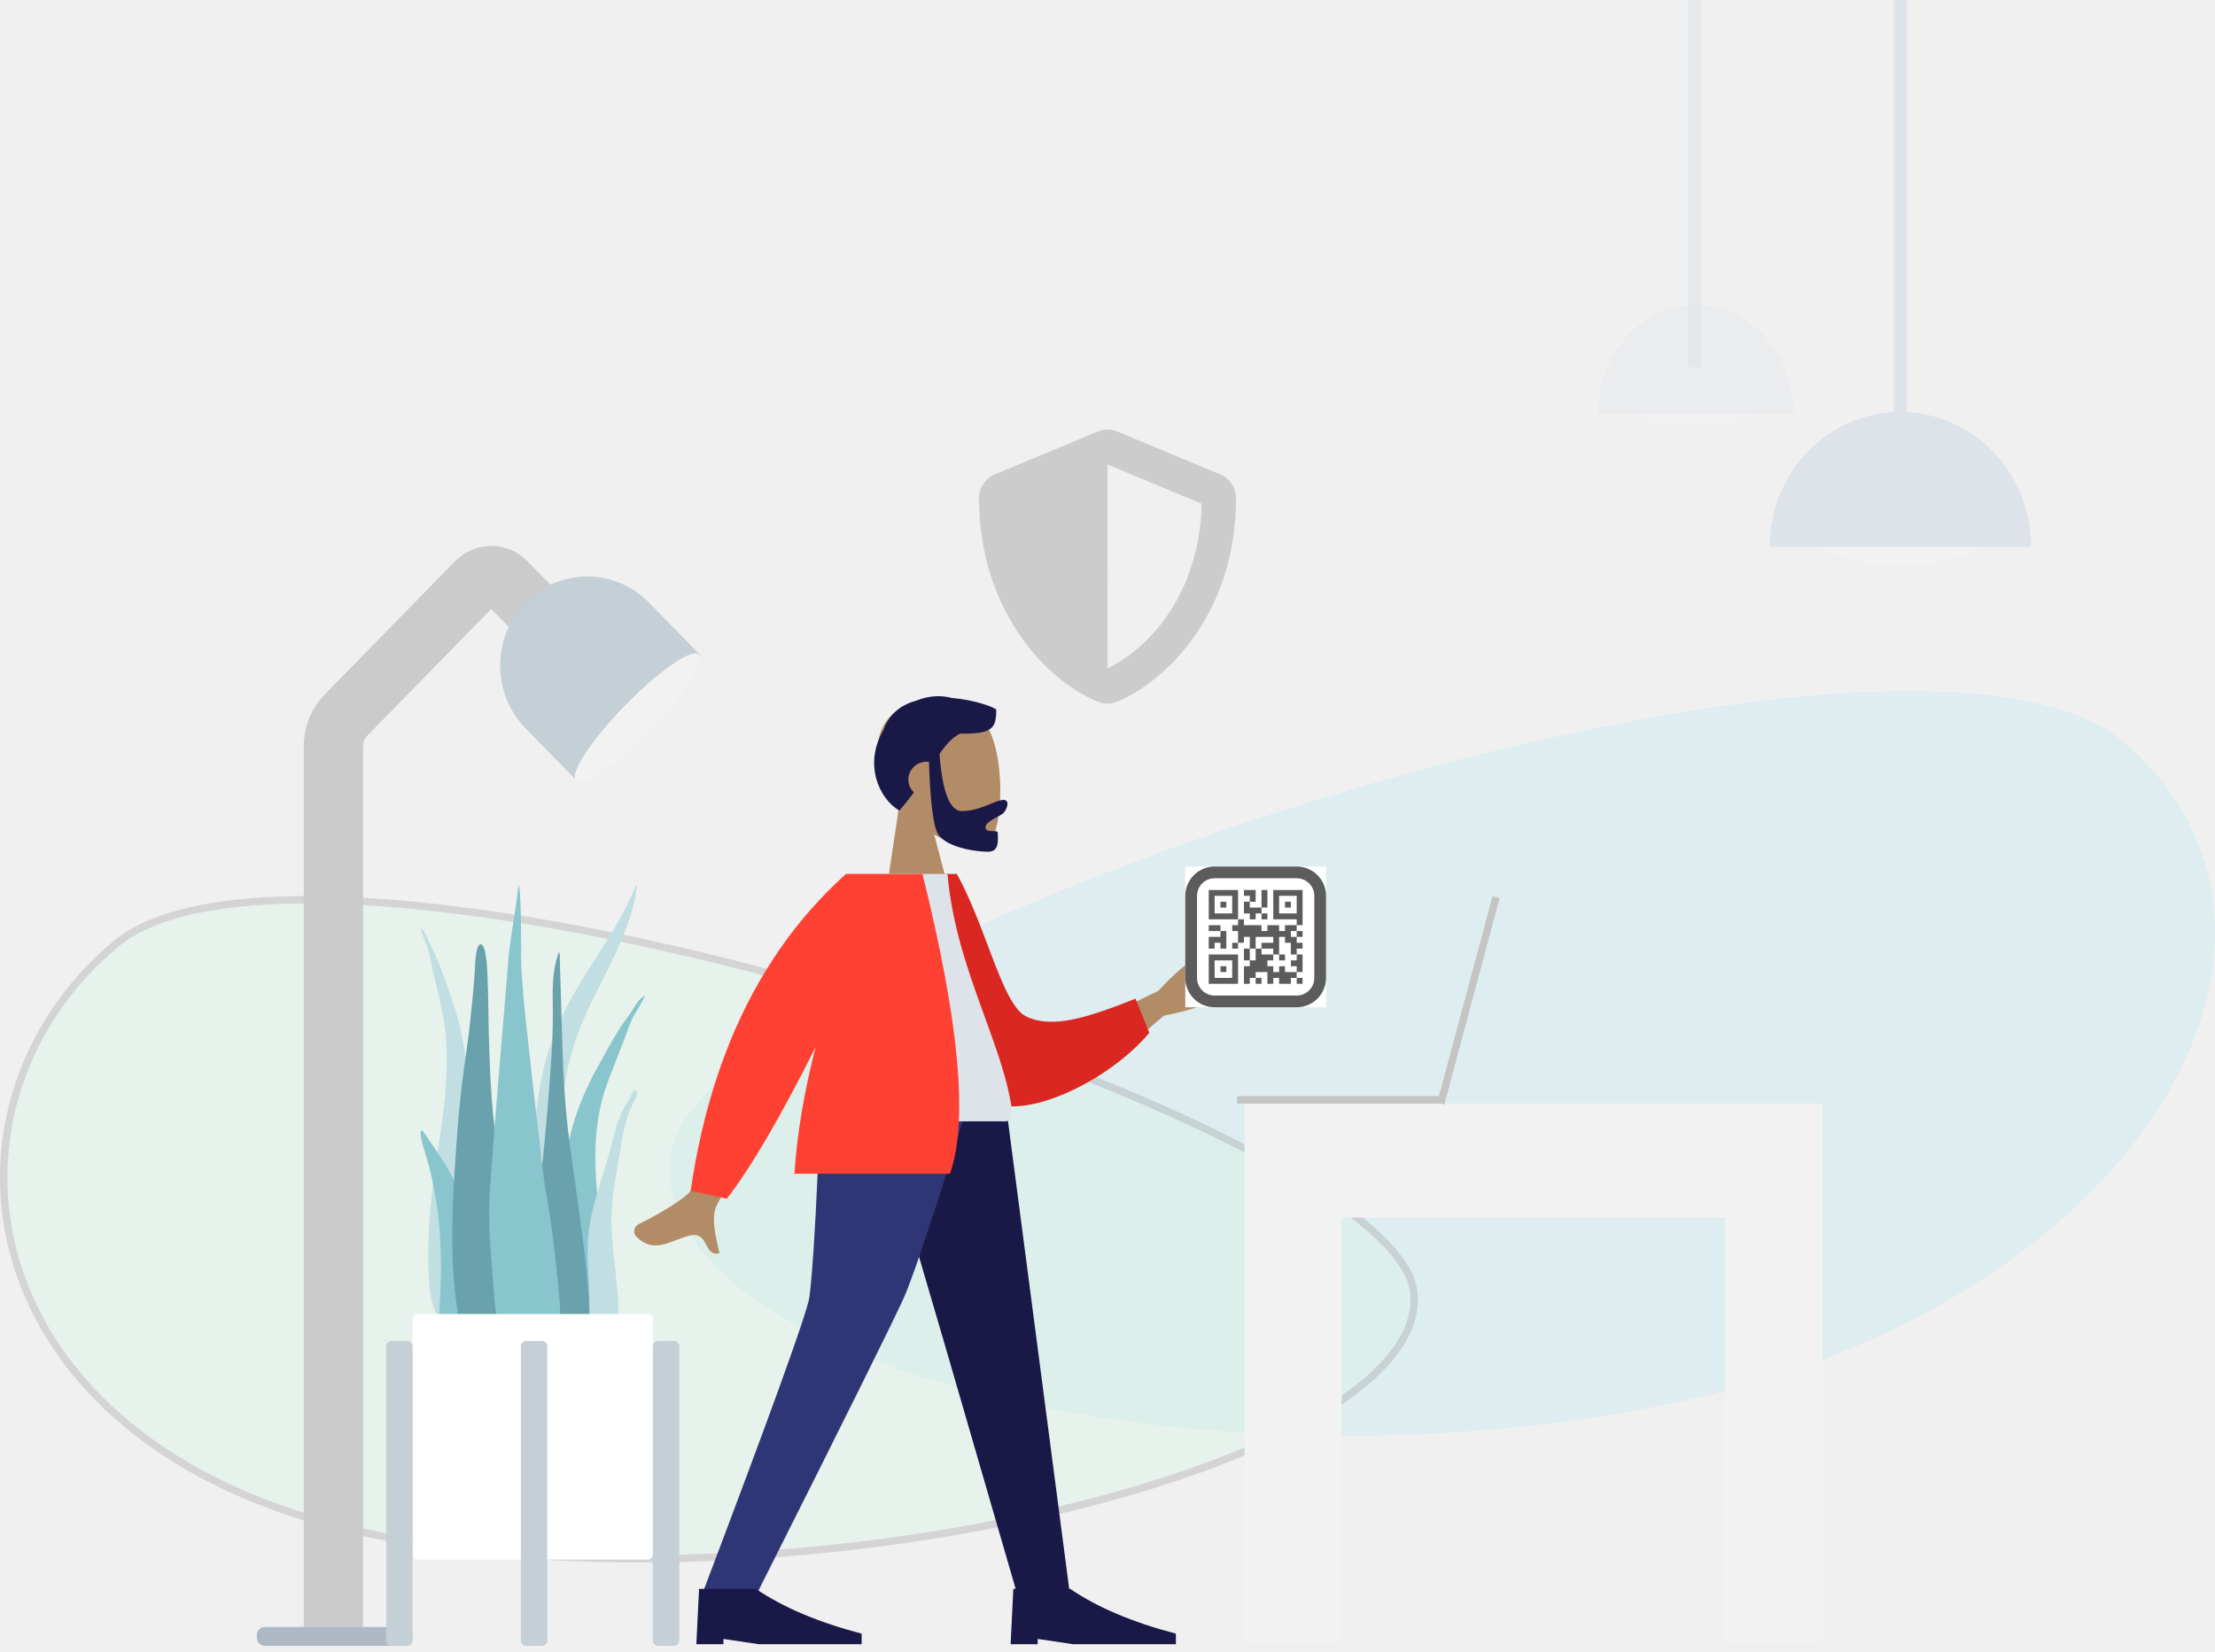
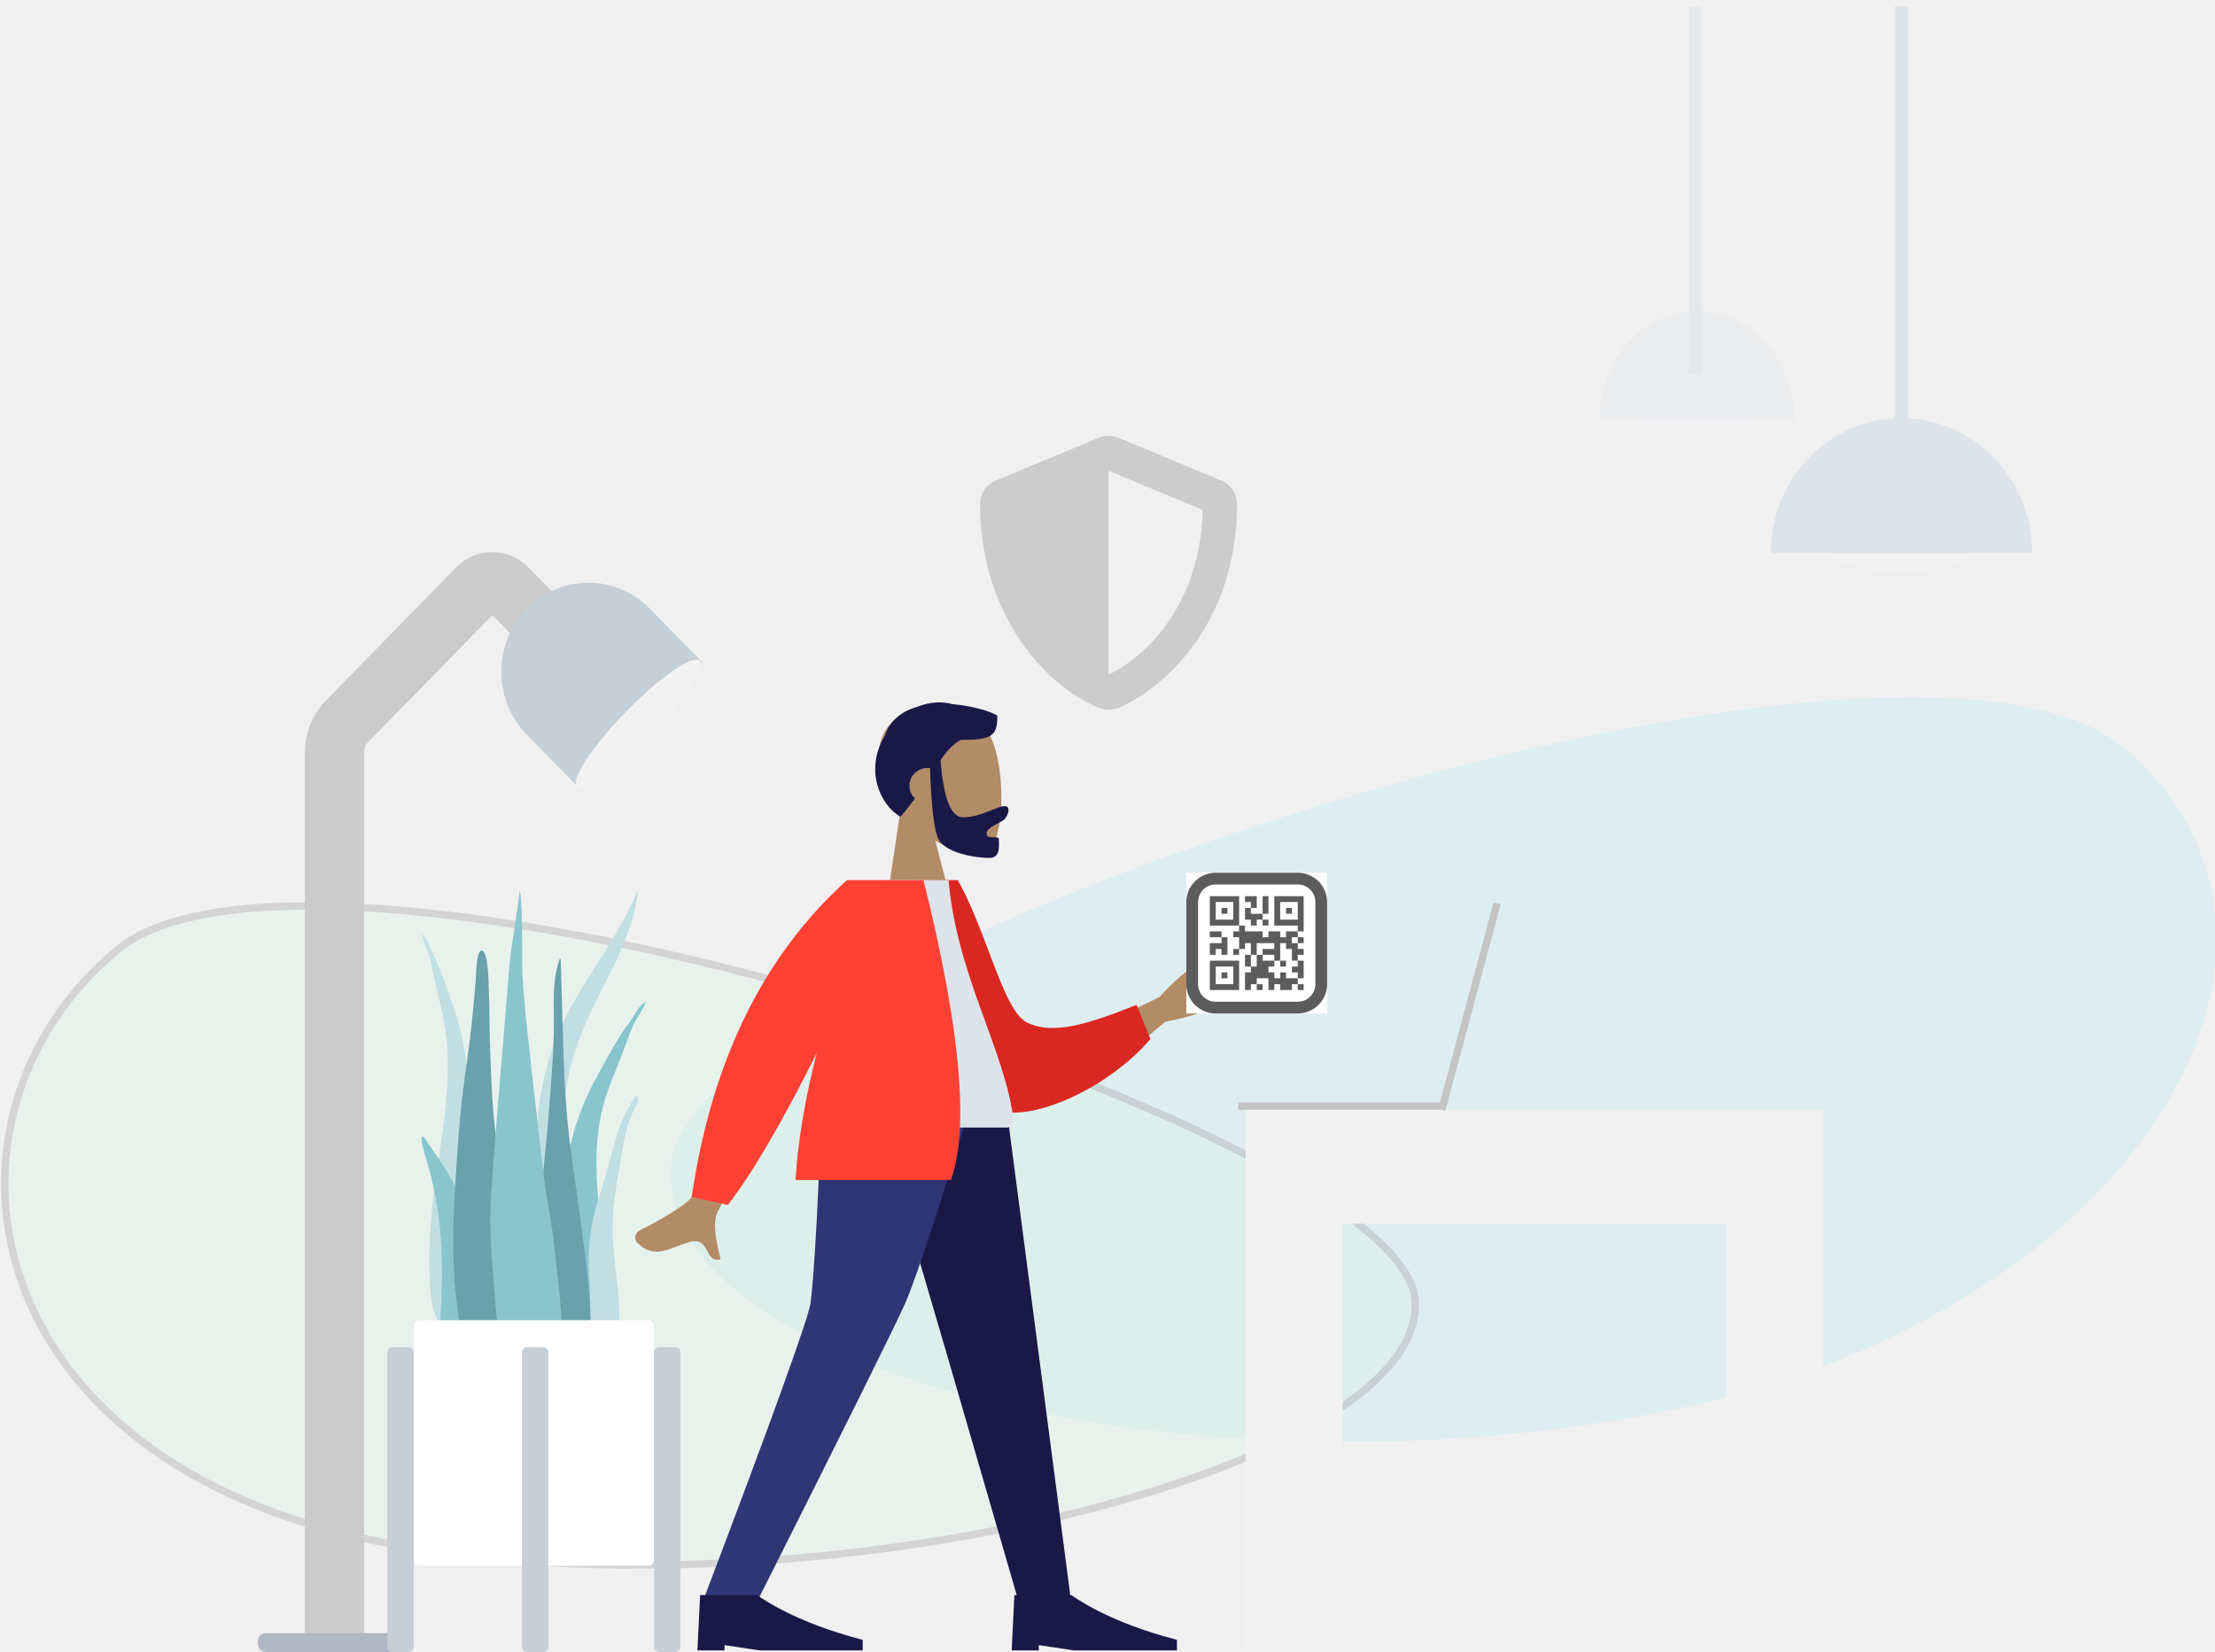
<svg xmlns="http://www.w3.org/2000/svg" width="299" height="223" viewBox="0 0 299 223" fill="none">
-   <path fill-rule="evenodd" clip-rule="evenodd" d="M121.387 108.728C119.523 106.544 118.262 103.867 118.473 100.868C119.08 92.225 131.127 94.126 133.471 98.488C135.814 102.85 135.536 113.915 132.507 114.695C131.299 115.005 128.726 114.244 126.107 112.668L127.5 118H120L121.387 108.728Z" fill="#B28B67" />
-   <path fill-rule="evenodd" clip-rule="evenodd" d="M126.823 101.792C127.204 106.94 128.213 109.514 129.85 109.514C132.305 109.514 134.388 108.004 135.466 108.004C136.251 108.004 136.076 108.956 135.555 109.662C135.126 110.245 133.034 110.806 133.034 111.709C133.034 112.612 134.686 111.913 134.686 112.449C134.686 113.335 134.977 115 133.39 115C131.784 115 127.18 114.433 126.391 112.124C125.881 110.634 125.552 107.545 125.403 102.859C125.305 102.848 125.206 102.842 125.106 102.842C123.73 102.842 122.614 103.923 122.614 105.256C122.614 105.933 122.902 106.545 123.365 106.983C122.788 107.771 122.142 108.595 121.402 109.444C118.621 107.828 116.557 103.095 119.276 98.549C120.027 96.322 121.729 95.133 123.738 94.58C125.366 93.921 127.056 93.846 128.482 94.242C131.278 94.474 133.775 95.3 134.483 95.791C134.483 98.355 133.97 99.116 129.589 99.049C128.512 99.6 127.685 100.548 126.823 101.792Z" fill="#191847" />
-   <g opacity="0.346">
+   <path fill-rule="evenodd" clip-rule="evenodd" d="M 121.531 109.566 C 119.667 107.382 118.406 104.705 118.617 101.706 C 119.224 93.063 131.271 94.965 133.615 99.327 C 135.958 103.688 135.68 114.753 132.651 115.533 C 131.443 115.843 128.87 115.082 126.251 113.506 L 127.644 118.838 L 120.144 118.838 L 121.531 109.566 Z" fill="#B28B67" />
+   <path fill-rule="evenodd" clip-rule="evenodd" d="M 126.967 102.63 C 127.348 107.778 128.357 110.352 129.994 110.352 C 132.449 110.352 134.532 108.842 135.61 108.842 C 136.395 108.842 136.22 109.794 135.699 110.5 C 135.27 111.083 133.178 111.644 133.178 112.547 C 133.178 113.45 134.83 112.751 134.83 113.287 C 134.83 114.173 135.121 115.838 133.534 115.838 C 131.928 115.838 127.324 115.271 126.535 112.962 C 126.025 111.472 125.696 108.383 125.547 103.697 C 125.449 103.686 125.35 103.68 125.25 103.68 C 123.874 103.68 122.758 104.761 122.758 106.094 C 122.758 106.771 123.046 107.383 123.509 107.821 C 122.932 108.609 122.286 109.433 121.546 110.282 C 118.765 108.666 116.701 103.933 119.42 99.387 C 120.171 97.16 121.873 95.971 123.882 95.418 C 125.51 94.759 127.2 94.684 128.626 95.08 C 131.422 95.312 133.919 96.138 134.627 96.629 C 134.627 99.193 134.114 99.954 129.733 99.887 C 128.656 100.438 127.829 101.386 126.967 102.63 Z" fill="#191847" />
+   <g opacity="0.346" transform="matrix(1, 0, 0, 1, 0.143551, 0.838468)">
    <path opacity="0.346" fill-rule="evenodd" clip-rule="evenodd" d="M90.497 156.101C93.538 128.032 256.68 73.857 286.967 100.443C317.254 127.029 288.137 176.924 224.667 189.701C161.197 202.478 87.457 184.17 90.497 156.101Z" fill="#12C2E9" fill-opacity="0.67" />
    <path opacity="0.346" d="M190.835 174.395C190.678 173.024 190 171.529 188.804 169.929C187.61 168.332 185.921 166.655 183.786 164.923C179.515 161.458 173.512 157.811 166.274 154.161C151.802 146.864 132.463 139.591 112.35 133.765C92.238 127.939 71.376 123.567 53.86 122.059C45.102 121.306 37.196 121.27 30.646 122.12C24.085 122.972 18.946 124.705 15.662 127.439C2.251 138.605 -2.746 155.914 2.618 171.768C7.979 187.612 23.73 202.109 52.028 207.511C80.369 212.922 115.825 210.477 143.857 203.697C157.873 200.307 169.998 195.842 178.437 190.757C182.657 188.214 185.93 185.53 188.06 182.771C190.187 180.017 191.157 177.212 190.835 174.395Z" fill="#A6FFCB" stroke="black" />
  </g>
-   <path d="M256.531 76.383C248.166 76.383 241.384 72.714 241.384 68.187C241.384 63.66 248.166 59.99 256.531 59.99C264.897 59.99 271.678 63.66 271.678 68.187C271.678 72.714 264.897 76.383 256.531 76.383Z" fill="#F2F2F2" />
-   <path fill-rule="evenodd" clip-rule="evenodd" d="M238.889 73.833C238.889 63.773 246.788 55.618 256.531 55.618C266.274 55.618 274.173 63.773 274.173 73.833" fill="#DDE3E9" />
-   <path d="M255.64 0H257.422V58.287H255.64V0Z" fill="#DDE3E9" />
-   <g opacity="0.7">
+   <path d="M 256.675 77.222 C 248.31 77.222 241.528 73.552 241.528 69.025 C 241.528 64.498 248.31 60.828 256.675 60.828 C 265.041 60.828 271.822 64.498 271.822 69.025 C 271.822 73.552 265.041 77.222 256.675 77.222 Z" fill="#F2F2F2" />
+   <path fill-rule="evenodd" clip-rule="evenodd" d="M 239.033 74.671 C 239.033 64.612 246.932 56.457 256.675 56.457 C 266.418 56.457 274.317 64.612 274.317 74.671" fill="#DDE3E9" />
+   <path d="M 255.784 0.838 L 257.566 0.838 L 257.566 59.126 L 255.784 59.126 L 255.784 0.838 Z" fill="#DDE3E9" />
+   <g opacity="0.7" transform="matrix(1, 0, 0, 1, 0.143551, 0.838468)">
    <g opacity="0.7">
      <path opacity="0.7" d="M228.91 57.923C222.657 57.923 217.588 54.962 217.588 51.308C217.588 47.655 222.657 44.694 228.91 44.694C235.163 44.694 240.232 47.655 240.232 51.308C240.232 54.962 235.163 57.923 228.91 57.923Z" fill="#F2F2F2" />
      <path opacity="0.7" fill-rule="evenodd" clip-rule="evenodd" d="M215.723 55.865C215.723 47.747 221.627 41.166 228.91 41.166C236.193 41.166 242.097 47.747 242.097 55.865" fill="#DDE3E9" />
    </g>
    <path opacity="0.7" d="M227.841 0H229.623V49.544H227.841V0Z" fill="#DDE3E9" />
  </g>
-   <path d="M74.945 85.332L68.328 78.563C67.215 77.424 65.409 77.424 64.296 78.562C64.295 78.562 64.295 78.563 64.295 78.563L46.677 96.58C45.608 97.673 45.008 99.155 45.008 100.701V220.036" stroke="#CBCBCB" stroke-width="8" />
-   <path d="M35.74 219.671H54.63C55.22 219.671 55.699 220.161 55.699 220.764V221.128C55.699 221.732 55.22 222.221 54.63 222.221H35.74C35.15 222.221 34.671 221.732 34.671 221.128V220.764C34.671 220.161 35.15 219.671 35.74 219.671Z" fill="#AFB9C5" />
-   <path fill-rule="evenodd" clip-rule="evenodd" d="M70.965 81.36C66.372 86.055 66.372 93.667 70.965 98.362L78.022 105.574L94.654 88.573L87.598 81.36C83.005 76.665 75.558 76.665 70.965 81.36Z" fill="#C5CFD6" />
-   <path d="M87.694 98.552C83.101 103.247 78.644 106.303 77.74 105.379C76.835 104.454 79.825 99.898 84.418 95.204C89.011 90.509 93.468 87.453 94.373 88.377C95.277 89.302 92.287 93.858 87.694 98.552Z" fill="#F2F2F2" />
-   <path fill-rule="evenodd" clip-rule="evenodd" d="M85.858 119.565C82.71 127.212 77.359 132.524 74.525 140.475C72.844 145.19 72.143 150.316 72.101 155.567C72.078 158.419 72.126 161.272 72.139 164.124C72.152 166.905 72.226 169.668 72.457 172.432C72.689 175.21 72.949 177.955 73.063 180.75C73.153 182.927 73.193 185.461 73.916 187.447C74.49 189.027 75.95 189.258 76.337 187.342C76.552 186.277 76.525 185.088 76.501 183.993C76.471 182.589 76.391 181.187 76.35 179.782C76.186 174.147 76.399 168.511 76.288 162.874C76.179 157.367 75.487 151.865 76.253 146.394C76.886 141.876 78.493 137.997 80.341 134.278C82.119 130.699 84.053 127.208 85.255 123.138C85.6 121.969 85.866 120.757 85.994 119.5C85.938 119.474 85.893 119.496 85.858 119.565Z" fill="#C1DEE2" />
-   <path fill-rule="evenodd" clip-rule="evenodd" d="M86.716 134.65C86.093 135.111 85.745 135.784 85.323 136.448C84.799 137.273 84.183 138.019 83.66 138.845C82.567 140.568 81.608 142.396 80.612 144.188C78.722 147.59 77.287 151.216 76.576 155.152C75.839 159.231 75.64 163.441 75.331 167.581C75.003 171.969 74.673 176.389 74.63 180.793C74.61 182.766 74.506 184.861 74.738 186.821C74.882 188.041 75.421 189.08 76.635 189.07C79.214 189.049 80.425 186.13 80.93 183.735C81.675 180.209 81.824 176.463 81.706 172.857C81.563 168.509 80.825 164.226 80.506 159.894C80.167 155.309 80.358 150.805 81.901 146.487C82.68 144.305 83.584 142.176 84.396 140.009C84.742 139.086 85.025 138.138 85.492 137.279C86.012 136.323 86.657 135.455 87.064 134.426C86.948 134.501 86.832 134.576 86.716 134.65Z" fill="#89C5CC" />
-   <path fill-rule="evenodd" clip-rule="evenodd" d="M57.006 125.507C56.927 125.444 56.848 125.381 56.769 125.318C56.997 126.299 57.408 127.096 57.723 127.993C58.005 128.799 58.148 129.711 58.339 130.592C58.786 132.662 59.303 134.685 59.725 136.772C60.561 140.902 60.403 145.351 59.855 149.933C59.337 154.262 58.518 158.584 58.128 162.911C57.804 166.5 57.665 170.201 57.974 173.625C58.183 175.95 58.871 178.727 60.743 178.492C61.625 178.382 62.085 177.297 62.27 176.073C62.568 174.106 62.63 172.038 62.746 170.083C63.005 165.718 63.057 161.366 63.108 157.046C63.156 152.97 63.289 148.813 63.023 144.84C62.766 141.006 61.962 137.552 60.813 134.364C60.208 132.685 59.631 130.966 58.951 129.365C58.625 128.598 58.226 127.919 57.9 127.152C57.638 126.535 57.429 125.902 57.006 125.507Z" fill="#C1DEE2" />
-   <path fill-rule="evenodd" clip-rule="evenodd" d="M85.92 147.286C85.579 146.701 84.828 148.631 84.714 148.874C84.762 148.753 84.811 148.632 84.859 148.512C84.183 149.663 83.563 150.86 83.178 152.18C82.797 153.486 82.47 154.818 82.112 156.133C81.442 158.601 80.576 160.999 79.969 163.489C79.376 165.915 79.227 168.3 79.37 170.81C79.519 173.419 79.611 176.067 79.437 178.674C79.354 179.919 78.958 181.079 78.687 182.278C78.415 183.478 78.201 184.694 77.88 185.879C77.806 185.724 77.797 186.241 77.797 186.28C77.799 186.576 77.839 186.824 77.933 187.105C78.172 187.827 78.62 188.44 79.302 188.639C80.534 188.999 81.677 187.853 82.075 186.644C82.644 184.908 82.959 182.991 83.23 181.167C83.479 179.494 83.538 177.812 83.464 176.116C83.318 172.772 82.726 169.472 82.566 166.129C82.392 162.49 83.097 159.07 83.688 155.528C83.972 153.821 84.244 152.13 84.798 150.504C85.022 149.845 85.314 149.264 85.621 148.656C85.795 148.31 86.148 147.693 85.92 147.286Z" fill="#C1DEE2" />
-   <path fill-rule="evenodd" clip-rule="evenodd" d="M75.925 141.601C76.067 145.77 76.31 149.908 76.854 154.034C77.409 158.243 78.046 162.439 78.581 166.653C79.1 170.754 79.645 174.924 79.573 179.083C79.519 182.146 80.016 187.328 76.688 188.84C73.316 190.372 72.593 183.833 72.372 181.675C71.948 177.534 72.085 173.35 72.291 169.186C72.502 164.913 72.855 160.662 73.292 156.405C73.778 151.676 74.159 146.926 74.465 142.184C74.616 139.838 74.654 137.496 74.612 135.15C74.572 132.936 74.655 130.699 75.425 128.597C75.465 128.627 75.505 128.657 75.546 128.686" fill="#69A1AC" />
-   <path fill-rule="evenodd" clip-rule="evenodd" d="M58.522 154.81C59.128 155.713 59.739 156.607 60.312 157.563C61.336 159.274 62.263 161.177 62.541 163.623C63.124 168.743 62.657 174.272 62.544 179.549C62.52 180.627 62.654 181.673 62.238 182.699C61.861 183.629 61.156 184.338 60.485 184.335C59.046 184.326 59.266 180.726 59.264 179.142C59.259 176.365 59.564 173.559 59.538 170.785C59.511 168.036 59.348 165.28 58.958 162.669C58.563 160.027 57.985 157.489 57.222 155.121C57.116 154.793 56.357 152.254 57.075 152.691" fill="#89C5CC" />
-   <path fill-rule="evenodd" clip-rule="evenodd" d="M64.873 127.504C65.818 127.504 65.812 132.322 65.841 132.941C65.943 135.174 65.919 137.408 65.984 139.642C66.126 144.517 66.301 149.435 67.018 154.253C67.403 156.847 67.85 159.429 68.331 162.004C68.814 164.585 69.461 167.164 69.779 169.778C70.083 172.292 69.911 174.854 69.869 177.38C69.828 179.921 69.752 182.467 69.427 184.986C69.346 185.607 69.252 186.227 69.151 186.845C69.067 187.36 69.116 187.998 68.974 188.488C68.746 189.271 67.77 189.528 67.112 189.405C65.333 189.073 64.196 186.79 63.589 185.121C62.812 182.991 62.4 180.68 61.994 178.434C61.533 175.89 61.264 173.308 61.137 170.718C60.88 165.455 61.21 160.186 61.579 154.939C61.784 152.021 62.021 149.117 62.383 146.217C62.745 143.329 63.208 140.455 63.51 137.559C63.729 135.455 63.945 133.347 64.087 131.235C64.121 130.731 64.149 127.504 64.873 127.504Z" fill="#69A1AC" />
-   <path fill-rule="evenodd" clip-rule="evenodd" d="M66.056 162.527C66.211 157.468 68.2 135.249 68.653 129.131C68.766 127.6 69.856 121.225 69.997 119.49C70.38 119.98 70.347 127.617 70.343 129.371C70.339 131.107 70.549 132.814 70.658 134.541C70.768 136.302 73.316 159.052 73.647 160.745C74.304 164.112 74.745 167.568 75.084 171.011C75.415 174.367 75.929 177.907 75.486 181.281C75.385 182.057 75.224 182.822 74.962 183.535C74.678 184.306 74.484 185.019 74.257 185.825C73.891 187.125 73.229 188.265 72.213 188.801C70.128 189.901 69.008 187.411 68.441 185.244C67.535 181.782 66.953 178.264 66.68 174.629C66.379 170.607 65.933 166.577 66.056 162.527Z" fill="#89C5CC" />
-   <path d="M56.413 177.413H87.419C87.813 177.413 88.132 177.739 88.132 178.142V209.835C88.132 210.238 87.813 210.564 87.419 210.564H56.413C56.019 210.564 55.7 210.238 55.7 209.835V178.142C55.7 177.739 56.019 177.413 56.413 177.413Z" fill="white" />
-   <path d="M88.845 181.056H90.984C91.377 181.056 91.696 181.382 91.696 181.784V221.493C91.696 221.895 91.377 222.221 90.984 222.221H88.845C88.451 222.221 88.132 221.895 88.132 221.493V181.784C88.132 181.382 88.451 181.056 88.845 181.056Z" fill="#C5CFD6" />
-   <path d="M71.026 181.056H73.164C73.558 181.056 73.877 181.382 73.877 181.784V221.493C73.877 221.895 73.558 222.221 73.164 222.221H71.026C70.632 222.221 70.313 221.895 70.313 221.493V181.784C70.313 181.382 70.632 181.056 71.026 181.056Z" fill="#C5CFD6" />
-   <path d="M52.849 181.056H54.987C55.381 181.056 55.7 181.382 55.7 181.784V221.493C55.7 221.895 55.381 222.221 54.987 222.221H52.849C52.455 222.221 52.136 221.895 52.136 221.493V181.784C52.136 181.382 52.455 181.056 52.849 181.056Z" fill="#C5CFD6" />
-   <path fill-rule="evenodd" clip-rule="evenodd" d="M232.896 149H181.104H168V221.738H181.104V164.387H232.896V221.738H246V149H232.896Z" fill="#F2F2F2" />
-   <g clip-path="url(#clip0)">
+   <path d="M 75.089 86.17 L 68.472 79.401 C 67.359 78.263 65.553 78.262 64.44 79.4 C 64.439 79.4 64.439 79.401 64.439 79.401 L 46.821 97.418 C 45.752 98.511 45.152 99.993 45.152 101.539 L 45.152 220.874" stroke="#CBCBCB" stroke-width="8" />
+   <path d="M 35.884 220.509 L 54.774 220.509 C 55.364 220.509 55.843 220.999 55.843 221.602 L 55.843 221.966 C 55.843 222.57 55.364 223.059 54.774 223.059 L 35.884 223.059 C 35.294 223.059 34.815 222.57 34.815 221.966 L 34.815 221.602 C 34.815 220.999 35.294 220.509 35.884 220.509 Z" fill="#AFB9C5" />
+   <path fill-rule="evenodd" clip-rule="evenodd" d="M 71.109 82.198 C 66.516 86.893 66.516 94.505 71.109 99.2 L 78.166 106.412 L 94.799 89.411 L 87.742 82.198 C 83.149 77.504 75.702 77.504 71.109 82.198 Z" fill="#C5CFD6" />
+   <path d="M 87.838 99.391 C 83.245 104.085 78.788 107.141 77.884 106.217 C 76.979 105.292 79.969 100.737 84.562 96.042 C 89.155 91.347 93.612 88.291 94.517 89.216 C 95.421 90.14 92.431 94.696 87.838 99.391 Z" fill="#F2F2F2" />
+   <path fill-rule="evenodd" clip-rule="evenodd" d="M 86.002 120.403 C 82.854 128.05 77.503 133.362 74.669 141.313 C 72.988 146.028 72.287 151.154 72.245 156.405 C 72.222 159.257 72.27 162.11 72.283 164.962 C 72.296 167.743 72.37 170.506 72.601 173.27 C 72.833 176.048 73.093 178.793 73.207 181.588 C 73.297 183.765 73.337 186.299 74.06 188.285 C 74.634 189.865 76.094 190.096 76.481 188.18 C 76.696 187.115 76.669 185.926 76.645 184.831 C 76.615 183.427 76.535 182.025 76.494 180.62 C 76.33 174.985 76.543 169.349 76.432 163.712 C 76.323 158.205 75.631 152.703 76.397 147.232 C 77.03 142.714 78.638 138.835 80.485 135.116 C 82.263 131.537 84.197 128.046 85.399 123.976 C 85.744 122.807 86.01 121.595 86.138 120.338 C 86.082 120.312 86.037 120.334 86.002 120.403 Z" fill="#C1DEE2" />
+   <path fill-rule="evenodd" clip-rule="evenodd" d="M 86.861 135.488 C 86.237 135.949 85.889 136.622 85.468 137.286 C 84.944 138.111 84.328 138.857 83.804 139.683 C 82.711 141.406 81.752 143.234 80.756 145.026 C 78.866 148.428 77.431 152.054 76.72 155.99 C 75.983 160.069 75.784 164.279 75.475 168.419 C 75.147 172.807 74.817 177.227 74.774 181.631 C 74.754 183.604 74.65 185.699 74.882 187.659 C 75.026 188.879 75.565 189.918 76.779 189.908 C 79.358 189.887 80.569 186.968 81.075 184.573 C 81.819 181.047 81.968 177.301 81.85 173.695 C 81.707 169.347 80.969 165.064 80.65 160.732 C 80.311 156.147 80.502 151.643 82.045 147.325 C 82.824 145.143 83.728 143.014 84.54 140.847 C 84.886 139.924 85.169 138.976 85.636 138.117 C 86.156 137.161 86.801 136.293 87.208 135.264 C 87.092 135.339 86.976 135.414 86.861 135.488 Z" fill="#89C5CC" />
+   <path fill-rule="evenodd" clip-rule="evenodd" d="M 57.15 126.345 C 57.071 126.282 56.992 126.219 56.913 126.156 C 57.141 127.137 57.552 127.934 57.867 128.831 C 58.149 129.637 58.293 130.549 58.483 131.43 C 58.93 133.5 59.447 135.523 59.869 137.61 C 60.705 141.74 60.547 146.189 59.999 150.771 C 59.481 155.1 58.662 159.422 58.272 163.749 C 57.948 167.338 57.809 171.039 58.118 174.463 C 58.327 176.788 59.015 179.565 60.887 179.33 C 61.769 179.22 62.229 178.135 62.414 176.911 C 62.712 174.944 62.774 172.876 62.89 170.921 C 63.149 166.556 63.201 162.204 63.252 157.884 C 63.3 153.808 63.433 149.651 63.167 145.678 C 62.91 141.844 62.106 138.39 60.957 135.202 C 60.352 133.523 59.775 131.804 59.095 130.203 C 58.769 129.436 58.37 128.757 58.044 127.99 C 57.782 127.373 57.573 126.74 57.15 126.345 Z" fill="#C1DEE2" />
+   <path fill-rule="evenodd" clip-rule="evenodd" d="M 86.064 148.124 C 85.723 147.539 84.972 149.469 84.858 149.712 C 84.906 149.591 84.955 149.47 85.004 149.35 C 84.327 150.501 83.707 151.698 83.322 153.018 C 82.941 154.324 82.614 155.656 82.257 156.971 C 81.586 159.439 80.72 161.837 80.113 164.327 C 79.52 166.753 79.371 169.138 79.514 171.648 C 79.663 174.257 79.755 176.905 79.581 179.512 C 79.498 180.757 79.102 181.917 78.831 183.116 C 78.559 184.316 78.345 185.532 78.024 186.717 C 77.95 186.562 77.941 187.079 77.941 187.118 C 77.943 187.414 77.983 187.662 78.077 187.943 C 78.316 188.665 78.764 189.278 79.446 189.477 C 80.678 189.837 81.821 188.691 82.219 187.482 C 82.789 185.746 83.103 183.829 83.374 182.005 C 83.623 180.332 83.682 178.65 83.608 176.954 C 83.462 173.61 82.87 170.31 82.71 166.967 C 82.536 163.328 83.241 159.908 83.832 156.366 C 84.116 154.659 84.388 152.968 84.942 151.342 C 85.166 150.683 85.458 150.102 85.765 149.494 C 85.939 149.148 86.292 148.531 86.064 148.124 Z" fill="#C1DEE2" />
+   <path fill-rule="evenodd" clip-rule="evenodd" d="M 76.069 142.439 C 76.211 146.608 76.454 150.746 76.998 154.872 C 77.553 159.081 78.191 163.277 78.725 167.491 C 79.244 171.592 79.789 175.762 79.717 179.921 C 79.663 182.984 80.16 188.166 76.832 189.678 C 73.46 191.21 72.737 184.671 72.516 182.513 C 72.092 178.372 72.229 174.188 72.435 170.024 C 72.646 165.751 72.999 161.5 73.436 157.243 C 73.922 152.514 74.303 147.764 74.609 143.022 C 74.76 140.676 74.798 138.334 74.756 135.988 C 74.716 133.774 74.799 131.537 75.569 129.435 C 75.609 129.465 75.649 129.495 75.69 129.524" fill="#69A1AC" />
+   <path fill-rule="evenodd" clip-rule="evenodd" d="M 58.666 155.648 C 59.272 156.551 59.883 157.445 60.456 158.401 C 61.48 160.112 62.407 162.015 62.685 164.461 C 63.268 169.581 62.801 175.11 62.688 180.387 C 62.665 181.465 62.798 182.511 62.382 183.537 C 62.005 184.467 61.3 185.176 60.629 185.173 C 59.19 185.164 59.41 181.564 59.408 179.98 C 59.403 177.203 59.708 174.397 59.682 171.623 C 59.655 168.874 59.492 166.118 59.102 163.507 C 58.707 160.865 58.129 158.327 57.366 155.959 C 57.26 155.631 56.501 153.092 57.219 153.529" fill="#89C5CC" />
+   <path fill-rule="evenodd" clip-rule="evenodd" d="M 65.017 128.342 C 65.962 128.342 65.956 133.16 65.985 133.779 C 66.087 136.012 66.063 138.246 66.128 140.48 C 66.271 145.355 66.445 150.273 67.162 155.091 C 67.547 157.685 67.994 160.267 68.475 162.842 C 68.958 165.423 69.605 168.002 69.923 170.616 C 70.227 173.13 70.055 175.692 70.013 178.218 C 69.972 180.759 69.896 183.305 69.571 185.824 C 69.49 186.445 69.396 187.065 69.295 187.683 C 69.211 188.198 69.26 188.836 69.118 189.326 C 68.89 190.109 67.914 190.366 67.256 190.243 C 65.477 189.911 64.34 187.628 63.733 185.959 C 62.956 183.829 62.544 181.518 62.138 179.272 C 61.677 176.728 61.408 174.146 61.281 171.556 C 61.024 166.293 61.354 161.024 61.723 155.777 C 61.928 152.859 62.165 149.955 62.528 147.055 C 62.889 144.167 63.352 141.293 63.654 138.397 C 63.873 136.293 64.089 134.185 64.231 132.073 C 64.265 131.569 64.293 128.342 65.017 128.342 Z" fill="#69A1AC" />
+   <path fill-rule="evenodd" clip-rule="evenodd" d="M 66.201 163.365 C 66.355 158.306 68.344 136.087 68.797 129.969 C 68.91 128.438 70 122.063 70.141 120.328 C 70.524 120.818 70.491 128.455 70.487 130.209 C 70.483 131.945 70.693 133.652 70.802 135.379 C 70.912 137.14 73.46 159.89 73.791 161.583 C 74.448 164.95 74.889 168.406 75.228 171.849 C 75.559 175.205 76.073 178.745 75.63 182.119 C 75.529 182.895 75.368 183.66 75.106 184.373 C 74.822 185.144 74.628 185.857 74.401 186.663 C 74.035 187.963 73.373 189.103 72.357 189.639 C 70.272 190.739 69.152 188.249 68.585 186.082 C 67.679 182.62 67.097 179.102 66.824 175.467 C 66.523 171.445 66.077 167.415 66.201 163.365 Z" fill="#89C5CC" />
+   <path d="M 56.557 178.251 L 87.564 178.251 C 87.957 178.251 88.276 178.577 88.276 178.98 L 88.276 210.673 C 88.276 211.076 87.957 211.402 87.564 211.402 L 56.557 211.402 C 56.163 211.402 55.844 211.076 55.844 210.673 L 55.844 178.98 C 55.844 178.577 56.163 178.251 56.557 178.251 Z" fill="white" />
+   <path d="M 88.989 181.894 L 91.128 181.894 C 91.521 181.894 91.84 182.22 91.84 182.622 L 91.84 222.331 C 91.84 222.733 91.521 223.059 91.128 223.059 L 88.989 223.059 C 88.595 223.059 88.276 222.733 88.276 222.331 L 88.276 182.622 C 88.276 182.22 88.595 181.894 88.989 181.894 Z" fill="#C5CFD6" />
+   <path d="M 71.17 181.894 L 73.308 181.894 C 73.702 181.894 74.021 182.22 74.021 182.622 L 74.021 222.331 C 74.021 222.733 73.702 223.059 73.308 223.059 L 71.17 223.059 C 70.776 223.059 70.457 222.733 70.457 222.331 L 70.457 182.622 C 70.457 182.22 70.776 181.894 71.17 181.894 Z" fill="#C5CFD6" />
+   <path d="M 52.993 181.894 L 55.131 181.894 C 55.525 181.894 55.844 182.22 55.844 182.622 L 55.844 222.331 C 55.844 222.733 55.525 223.059 55.131 223.059 L 52.993 223.059 C 52.599 223.059 52.28 222.733 52.28 222.331 L 52.28 182.622 C 52.28 182.22 52.599 181.894 52.993 181.894 Z" fill="#C5CFD6" />
+   <path fill-rule="evenodd" clip-rule="evenodd" d="M 233.04 149.838 L 181.248 149.838 L 168.144 149.838 L 168.144 222.576 L 181.248 222.576 L 181.248 165.225 L 233.04 165.225 L 233.04 222.576 L 246.144 222.576 L 246.144 149.838 L 233.04 149.838 Z" fill="#F2F2F2" />
+   <g clip-path="url(#clip0)" transform="matrix(1, 0, 0, 1, 0.143551, 0.838468)">
    <path fill-rule="evenodd" clip-rule="evenodd" d="M114.48 137L127.739 182.248L137.412 215.598H144.468L134.188 137H114.48Z" fill="#191847" />
    <path fill-rule="evenodd" clip-rule="evenodd" d="M110.934 137C110.628 160.321 109.582 173.041 109.26 175.16C108.938 177.279 104.069 190.759 94.654 215.598H101.963C113.949 191.769 120.641 178.289 122.036 175.16C123.432 172.031 127.74 159.311 134.228 137H110.934Z" fill="#2F3676" />
    <path fill-rule="evenodd" clip-rule="evenodd" d="M94.001 222L94.366 214.531H102.046C105.688 217.021 110.442 219.036 116.309 220.577V222H102.412L97.657 221.289V222H94.001Z" fill="#191847" />
    <path fill-rule="evenodd" clip-rule="evenodd" d="M136.422 222L136.788 214.531H144.468C148.109 217.021 152.864 219.036 158.73 220.577V222H144.834L140.079 221.289V222H136.422Z" fill="#191847" />
    <g clip-path="url(#clip1)">
      <path fill-rule="evenodd" clip-rule="evenodd" d="M145.329 139.149L156.369 133.788C158.303 131.657 160.17 130.037 161.971 128.929C162.51 128.74 163.43 128.682 162.448 130.268C161.467 131.853 160.499 133.57 160.891 134.125C161.283 134.681 162.419 134.068 162.868 134.971C163.168 135.574 161.252 136.294 157.122 137.133L148.854 144.143L145.329 139.149ZM100.694 140.626L106.938 141.995C100.659 154.934 97.292 161.792 96.836 162.568C95.811 164.315 96.767 167.516 97.121 169.202C94.904 169.772 95.778 166.083 92.973 166.854C90.413 167.557 88.242 169.361 85.855 166.928C85.561 166.628 85.346 165.693 86.347 165.214C88.84 164.019 92.524 161.782 93.121 160.913C93.936 159.729 96.46 152.966 100.694 140.626Z" fill="#B28B67" />
      <path fill-rule="evenodd" clip-rule="evenodd" d="M123.908 114.796L126.542 114.297C132.281 120.452 134.623 135.239 138.447 137.197C142.063 139.047 147.188 137.257 153.281 134.839L155.147 139.448C149.611 146.07 137.818 151.665 133.038 148.471C125.395 143.365 123.631 125.126 123.908 114.796Z" fill="#DB2721" />
      <path fill-rule="evenodd" clip-rule="evenodd" d="M112.422 151.406C122.986 151.406 130.757 151.406 135.734 151.406C136.8 151.406 136.599 149.706 136.445 148.847C134.668 138.942 127.73 128.265 127.73 114.166L121.006 113C115.444 122.891 113.521 135.068 112.422 151.406Z" fill="#DDE3E9" />
      <path fill-rule="evenodd" clip-rule="evenodd" d="M110.097 141.378C105.345 150.857 101.35 157.681 98.114 161.85L93.227 160.792C96.375 139.208 105.49 123.277 120.572 113H120.649L123.235 113C129.271 135.753 130.935 150.914 128.227 158.481H107.243C107.575 152.944 108.639 147.088 110.097 141.378H110.097Z" fill="#FF4133" />
    </g>
  </g>
-   <path d="M164.712 64.049L150.837 58.267C150.414 58.092 149.961 58.002 149.504 58.002C149.046 58.002 148.593 58.092 148.17 58.267L134.295 64.049C133.002 64.583 132.156 65.848 132.156 67.25C132.156 81.595 140.431 91.51 148.163 94.733C149.016 95.087 149.977 95.087 150.83 94.733C157.023 92.153 166.844 83.242 166.844 67.25C166.844 65.848 165.998 64.583 164.712 64.049ZM149.507 90.252L149.5 62.719L162.212 68.016C161.973 78.957 156.279 86.885 149.507 90.252Z" fill="#CCCCCC" />
-   <rect x="167" y="148" width="28" height="1" fill="#C4C4C4" />
-   <rect x="194" y="148.887" width="28.871" height="0.994" transform="rotate(-75 194 148.887)" fill="#C4C4C4" />
-   <g clip-path="url(#clip2)">
+   <path d="M 164.856 64.887 L 150.981 59.106 C 150.558 58.93 150.105 58.84 149.648 58.84 C 149.19 58.84 148.737 58.93 148.314 59.106 L 134.439 64.887 C 133.146 65.422 132.3 66.686 132.3 68.088 C 132.3 82.433 140.575 92.348 148.307 95.571 C 149.16 95.925 150.121 95.925 150.974 95.571 C 157.167 92.991 166.988 84.081 166.988 68.088 C 166.988 66.686 166.142 65.422 164.856 64.887 Z M 149.651 91.09 L 149.644 63.557 L 162.356 68.854 C 162.117 79.795 156.423 87.723 149.651 91.09 Z" fill="#CCCCCC" />
+   <rect x="167.144" y="148.838" width="28" height="1" fill="#C4C4C4" />
+   <rect x="194" y="148.887" width="28.871" height="0.994" transform="matrix(0.258819, -0.965926, 0.965926, 0.258819, 0.118864, 298.5803)" fill="#C4C4C4" />
+   <g clip-path="url(#clip2)" transform="matrix(1, 0, 0, 1, 0.143551, 0.838468)">
    <rect width="19" height="19" transform="translate(160 117)" fill="white" />
    <path d="M175.042 118.583C176.352 118.583 177.417 119.649 177.417 120.958V132.042C177.417 133.351 176.352 134.417 175.042 134.417H163.959C162.649 134.417 161.584 133.351 161.584 132.042V120.958C161.584 119.649 162.649 118.583 163.959 118.583H175.042ZM175.042 117H163.959C161.773 117 160 118.773 160 120.958V132.042C160 134.227 161.773 136 163.959 136H175.042C177.229 136 179 134.227 179 132.042V120.958C179 118.773 177.229 117 175.042 117ZM168.709 123.333H167.917V121.75H168.709V122.542H170.292V123.333H169.5V124.125H168.709V123.333ZM170.292 132.833V132.042H169.5V132.833H170.292ZM169.5 120.958V120.167H167.917V120.958H168.709V121.75H169.5V120.958ZM175.834 120.167V124.917H175.042V124.125H171.875V120.167H175.834ZM175.042 123.333V120.958H172.667V123.333H175.042ZM163.959 124.917H163.167V125.708H164.75V124.917H163.959ZM163.959 127.292H164.75V128.083H165.542V125.708H164.75V126.5H163.167V128.083H163.959V127.292ZM167.917 128.083V129.667H168.709V128.083H167.917ZM171.084 120.167H170.292V122.542H171.084V120.167ZM171.084 124.125V123.333H170.292V124.125H171.084ZM173.459 122.542H174.25V121.75H173.459V122.542ZM165.542 121.75H164.75V122.542H165.542V121.75ZM167.125 120.167V124.125H163.167V120.167H167.125ZM166.334 120.958H163.959V123.333H166.334V120.958ZM173.459 124.917V125.708H172.667V124.917H171.084V125.708H170.292V124.917H167.917V124.125H167.125V124.917H166.334V125.708H167.125V127.292H167.917V126.5H168.709V128.083H169.5V126.5H171.875V127.292H170.292V128.083H171.875V128.875H172.667V126.5H173.459V127.292H174.25V128.875H175.042V128.083H175.834V127.292H175.042V126.5H174.25V125.708H175.042V124.917H173.459ZM164.75 131.25H165.542V130.458H164.75V131.25ZM163.167 128.875H167.125V132.833H163.167V128.875ZM163.959 132.042H166.334V129.667H163.959V132.042ZM173.459 129.667V128.875H172.667V129.667H173.459ZM173.459 130.458H172.667V131.25H171.875V130.458H171.084V129.667H171.875V128.875H170.292V128.083H169.5V129.667H168.709V130.458H167.917V132.833H168.709V132.042H169.5V131.25H171.084V132.833H171.875V132.042H172.667V132.833H174.25V132.042H175.042V131.25H173.459V130.458ZM166.334 128.083H167.125V127.292H166.334V128.083ZM174.25 129.667V130.458H175.042V131.25H175.834V128.875H175.042V129.667H174.25ZM175.834 132.833V132.042H175.042V132.833H175.834ZM175.834 126.5V125.708H175.042V126.5H175.834Z" fill="#5C5C5C" />
  </g>
  <defs>
    <clipPath id="clip0">
      <rect width="131" height="104" fill="white" transform="translate(50.0005 118)" />
    </clipPath>
    <clipPath id="clip1">
      <rect width="78" height="63" fill="white" transform="translate(85.0005 113)" />
    </clipPath>
    <clipPath id="clip2">
      <rect width="19" height="19" fill="white" transform="translate(160 117)" />
    </clipPath>
  </defs>
</svg>
